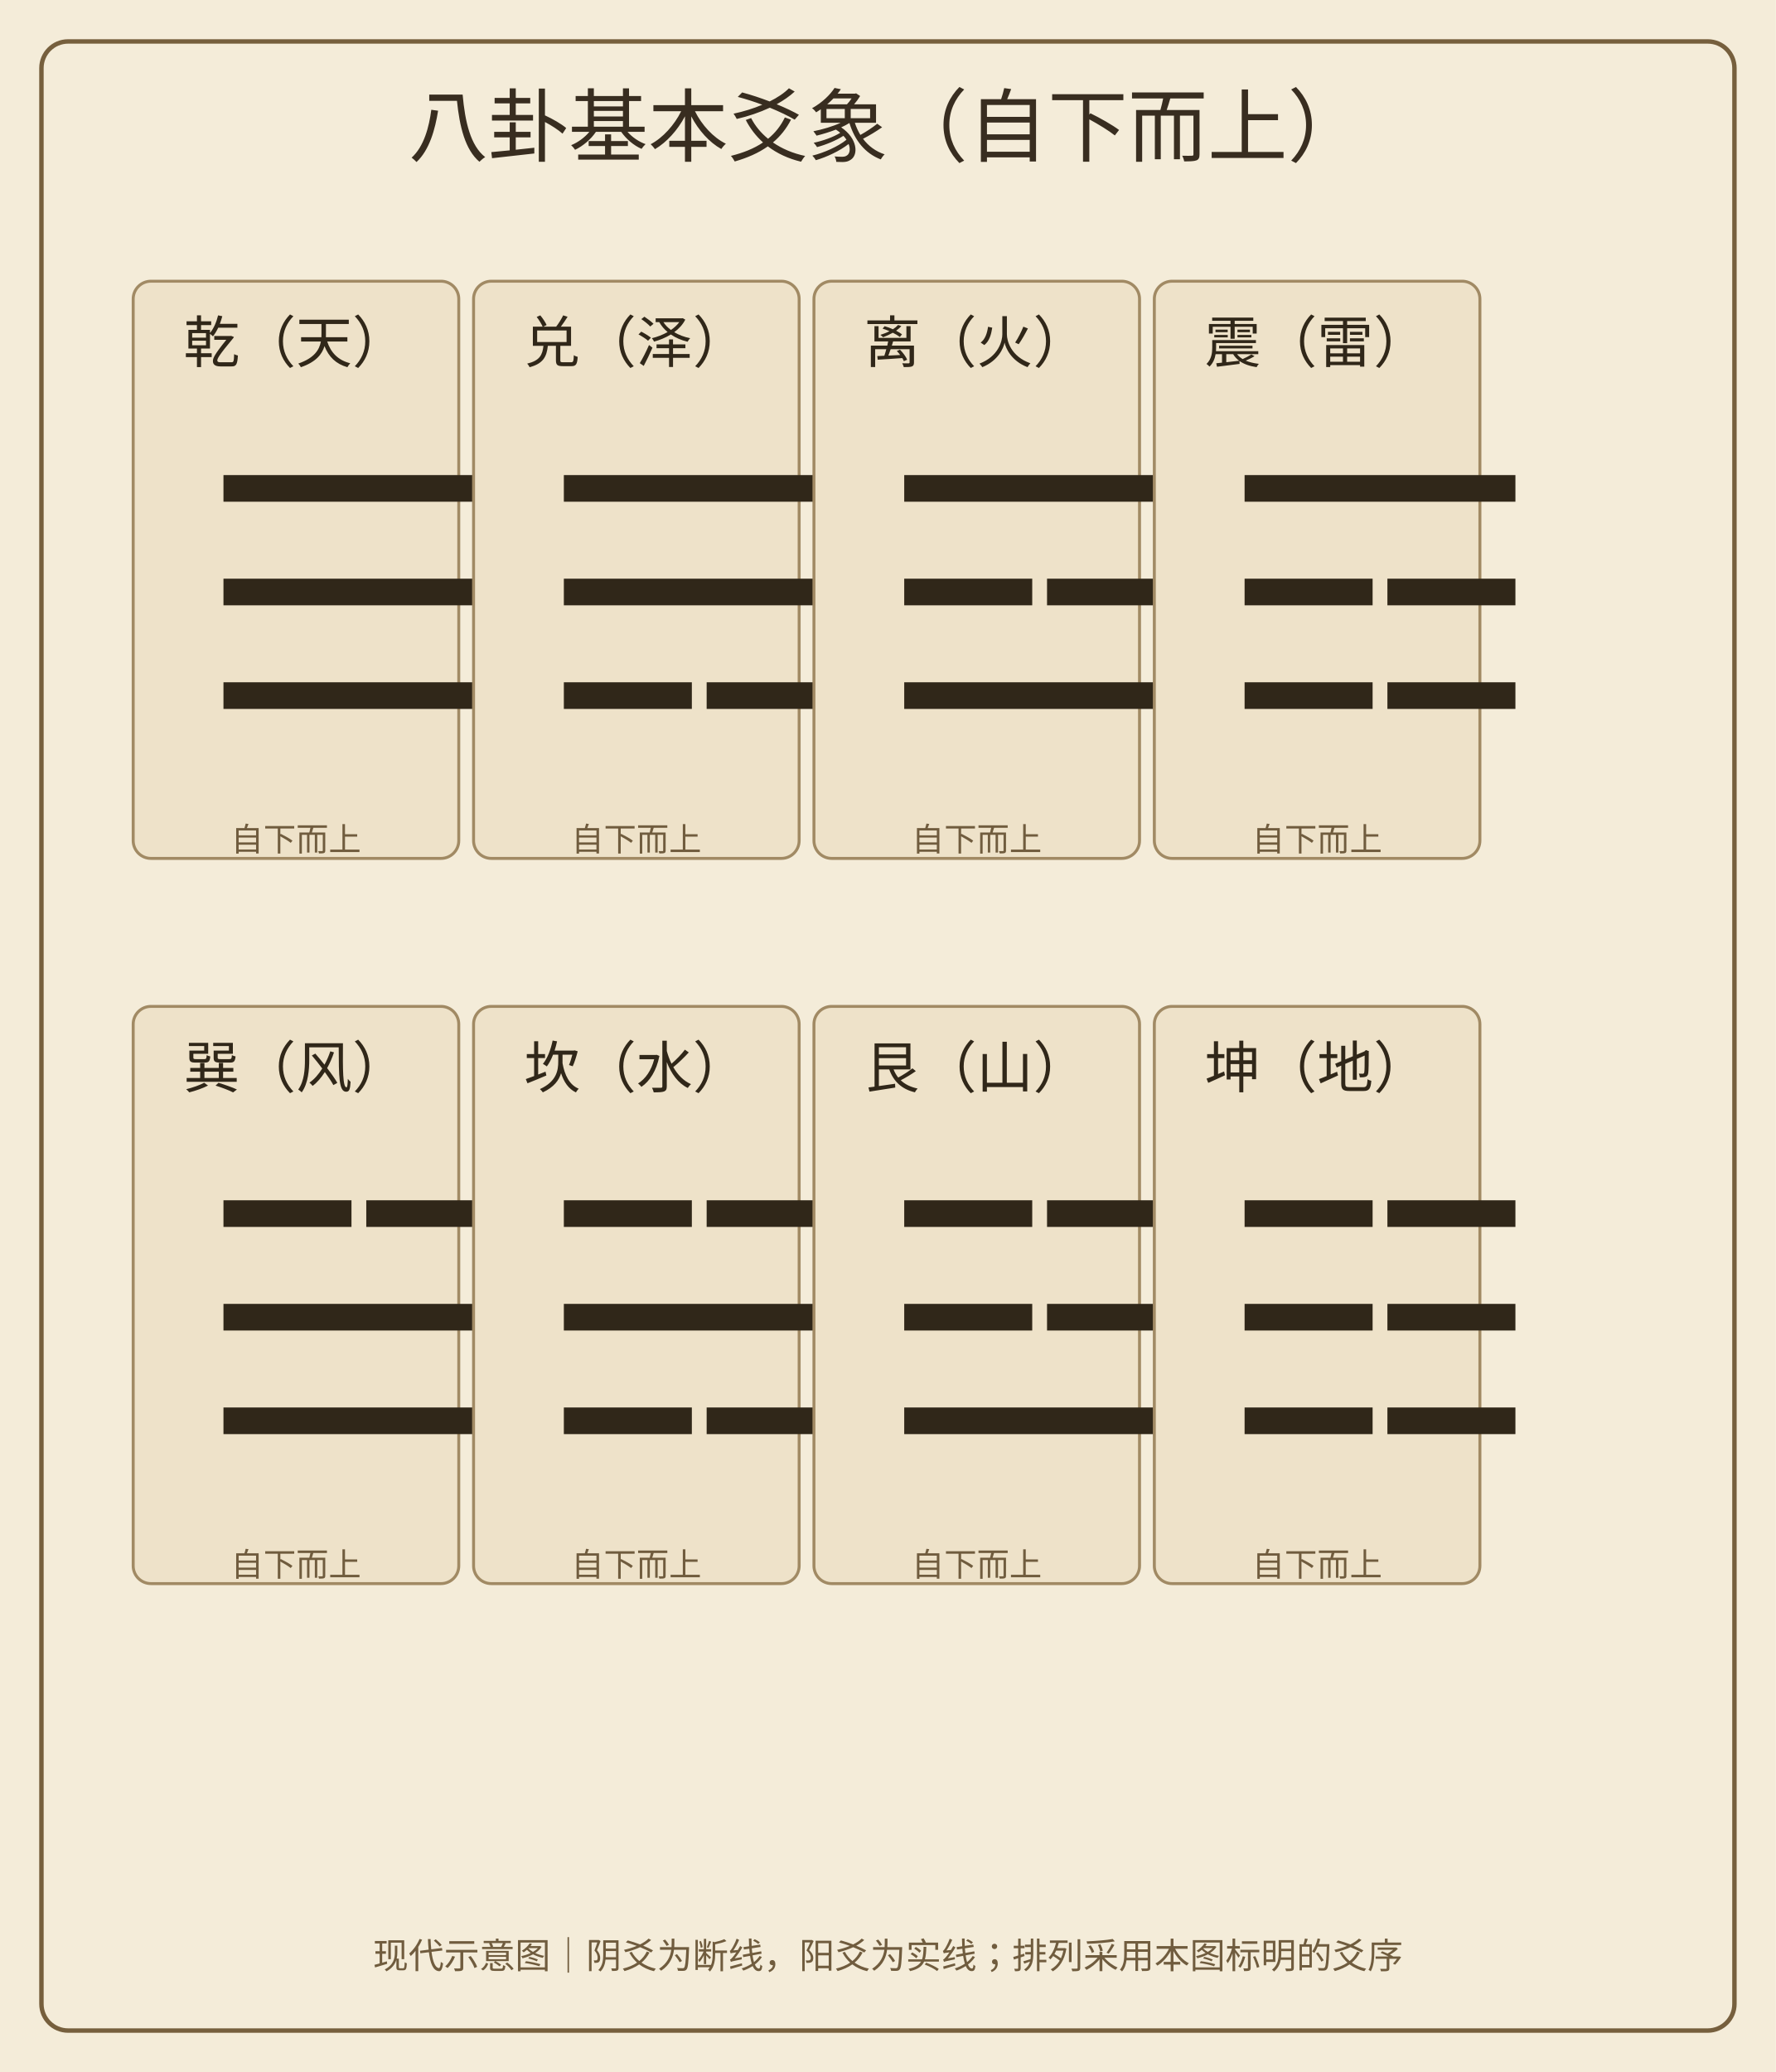
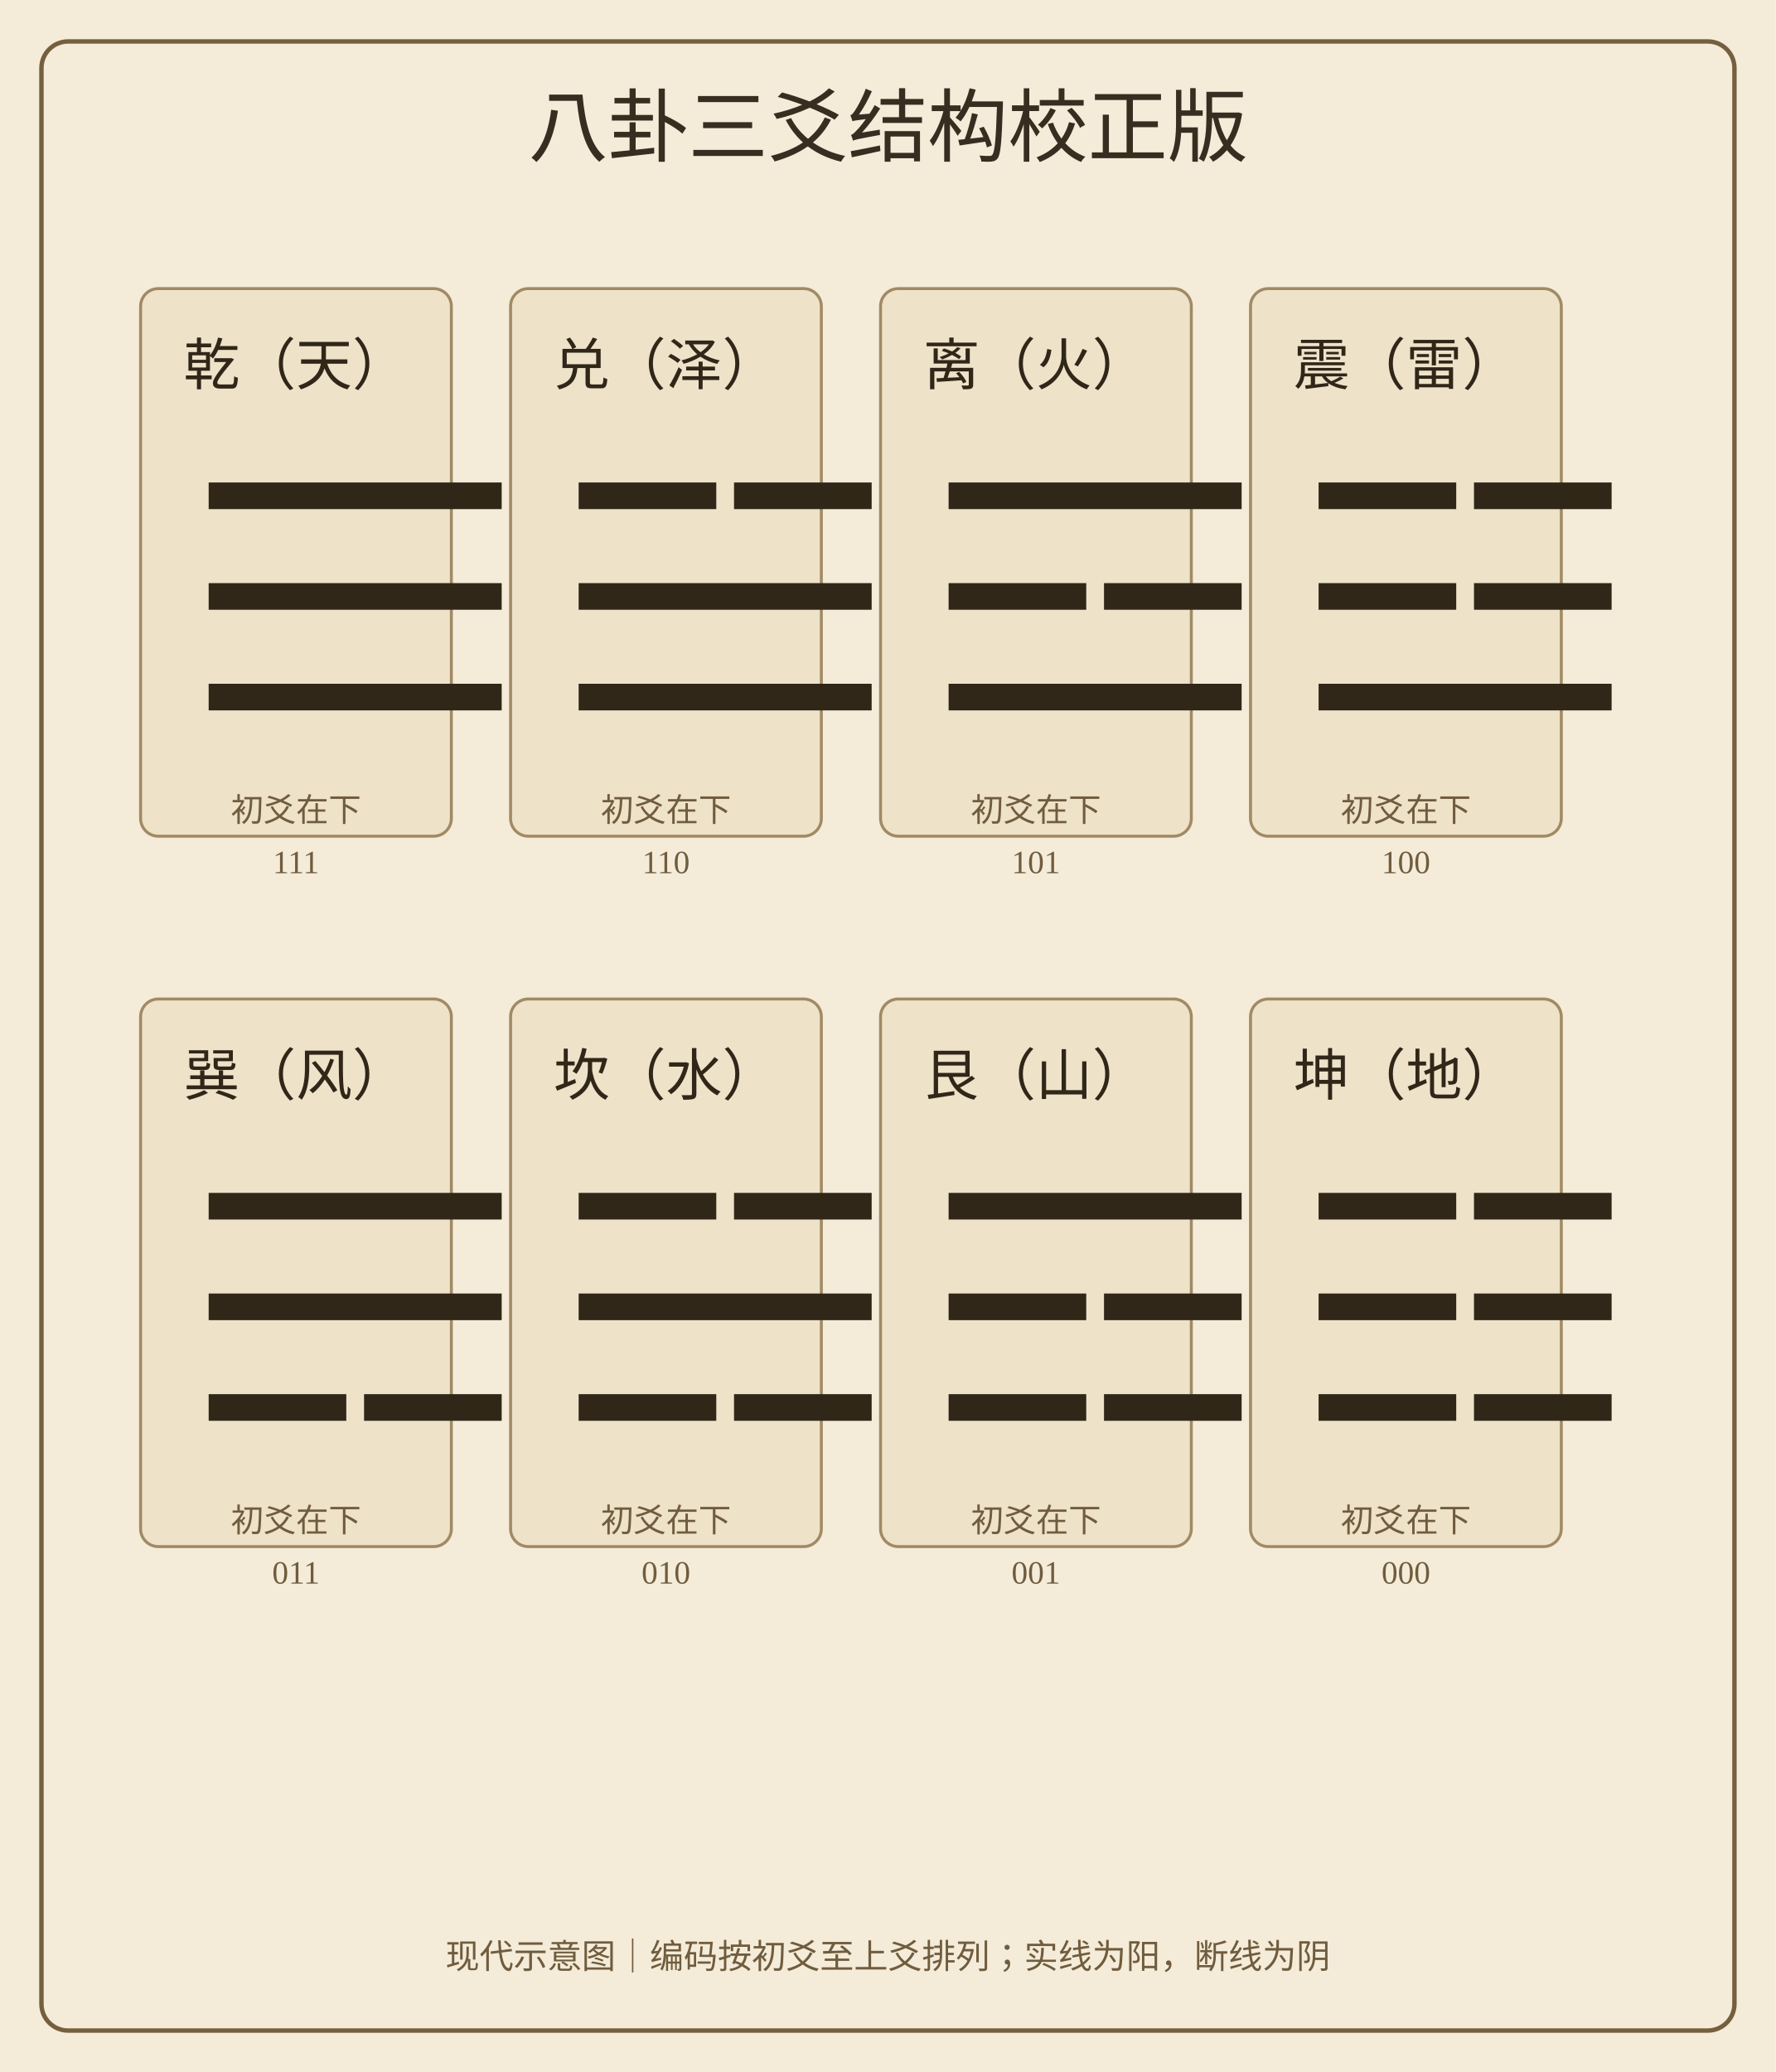
<svg xmlns="http://www.w3.org/2000/svg" width="1200" height="1400" viewBox="0 0 1200 1400">
  <rect width="1200" height="1400" fill="#f4ecd9" />
  <rect x="28" y="28" width="1144" height="1344" rx="18" fill="none" stroke="#765f3d" stroke-width="3" />
-   <text x="600" y="105" text-anchor="middle" font-size="54" fill="#382d20" font-family="serif">八卦基本爻象（自下而上）</text>
-   <g>
-     <rect x="90" y="190" width="220" height="390" rx="12" fill="#eee2c9" stroke="#a18a64" stroke-width="2" />
-     <text x="200" y="245" text-anchor="middle" font-size="38" fill="#302719" font-family="serif">乾（天）</text>
-     <path d="M160 330h165" stroke="#302719" stroke-width="18" stroke-linecap="square" />
-     <path d="M160 400h165" stroke="#302719" stroke-width="18" stroke-linecap="square" />
-     <path d="M160 470h165" stroke="#302719" stroke-width="18" stroke-linecap="square" />
-     <text x="200" y="575" text-anchor="middle" font-size="22" fill="#705c3e" font-family="sans-serif">自下而上</text>
-   </g>
-   <g>
-     <rect x="320" y="190" width="220" height="390" rx="12" fill="#eee2c9" stroke="#a18a64" stroke-width="2" />
-     <text x="430" y="245" text-anchor="middle" font-size="38" fill="#302719" font-family="serif">兑（泽）</text>
-     <path d="M390 330h165" stroke="#302719" stroke-width="18" stroke-linecap="square" />
-     <path d="M390 400h165" stroke="#302719" stroke-width="18" stroke-linecap="square" />
-     <path d="M390 470h68.5 M486.5 470h68.5" stroke="#302719" stroke-width="18" stroke-linecap="square" />
-     <text x="430" y="575" text-anchor="middle" font-size="22" fill="#705c3e" font-family="sans-serif">自下而上</text>
-   </g>
-   <g>
-     <rect x="550" y="190" width="220" height="390" rx="12" fill="#eee2c9" stroke="#a18a64" stroke-width="2" />
-     <text x="660" y="245" text-anchor="middle" font-size="38" fill="#302719" font-family="serif">离（火）</text>
-     <path d="M620 330h165" stroke="#302719" stroke-width="18" stroke-linecap="square" />
-     <path d="M620 400h68.5 M716.5 400h68.5" stroke="#302719" stroke-width="18" stroke-linecap="square" />
-     <path d="M620 470h165" stroke="#302719" stroke-width="18" stroke-linecap="square" />
-     <text x="660" y="575" text-anchor="middle" font-size="22" fill="#705c3e" font-family="sans-serif">自下而上</text>
-   </g>
-   <g>
-     <rect x="780" y="190" width="220" height="390" rx="12" fill="#eee2c9" stroke="#a18a64" stroke-width="2" />
-     <text x="890" y="245" text-anchor="middle" font-size="38" fill="#302719" font-family="serif">震（雷）</text>
-     <path d="M850 330h165" stroke="#302719" stroke-width="18" stroke-linecap="square" />
-     <path d="M850 400h68.5 M946.5 400h68.5" stroke="#302719" stroke-width="18" stroke-linecap="square" />
-     <path d="M850 470h68.5 M946.5 470h68.5" stroke="#302719" stroke-width="18" stroke-linecap="square" />
-     <text x="890" y="575" text-anchor="middle" font-size="22" fill="#705c3e" font-family="sans-serif">自下而上</text>
-   </g>
-   <g>
-     <rect x="90" y="680" width="220" height="390" rx="12" fill="#eee2c9" stroke="#a18a64" stroke-width="2" />
-     <text x="200" y="735" text-anchor="middle" font-size="38" fill="#302719" font-family="serif">巽（风）</text>
-     <path d="M160 820h68.5 M256.5 820h68.5" stroke="#302719" stroke-width="18" stroke-linecap="square" />
-     <path d="M160 890h165" stroke="#302719" stroke-width="18" stroke-linecap="square" />
-     <path d="M160 960h165" stroke="#302719" stroke-width="18" stroke-linecap="square" />
-     <text x="200" y="1065" text-anchor="middle" font-size="22" fill="#705c3e" font-family="sans-serif">自下而上</text>
-   </g>
-   <g>
-     <rect x="320" y="680" width="220" height="390" rx="12" fill="#eee2c9" stroke="#a18a64" stroke-width="2" />
-     <text x="430" y="735" text-anchor="middle" font-size="38" fill="#302719" font-family="serif">坎（水）</text>
-     <path d="M390 820h68.5 M486.5 820h68.5" stroke="#302719" stroke-width="18" stroke-linecap="square" />
-     <path d="M390 890h165" stroke="#302719" stroke-width="18" stroke-linecap="square" />
-     <path d="M390 960h68.5 M486.5 960h68.5" stroke="#302719" stroke-width="18" stroke-linecap="square" />
-     <text x="430" y="1065" text-anchor="middle" font-size="22" fill="#705c3e" font-family="sans-serif">自下而上</text>
-   </g>
-   <g>
-     <rect x="550" y="680" width="220" height="390" rx="12" fill="#eee2c9" stroke="#a18a64" stroke-width="2" />
-     <text x="660" y="735" text-anchor="middle" font-size="38" fill="#302719" font-family="serif">艮（山）</text>
-     <path d="M620 820h68.5 M716.5 820h68.5" stroke="#302719" stroke-width="18" stroke-linecap="square" />
-     <path d="M620 890h68.5 M716.5 890h68.5" stroke="#302719" stroke-width="18" stroke-linecap="square" />
-     <path d="M620 960h165" stroke="#302719" stroke-width="18" stroke-linecap="square" />
-     <text x="660" y="1065" text-anchor="middle" font-size="22" fill="#705c3e" font-family="sans-serif">自下而上</text>
-   </g>
-   <g>
-     <rect x="780" y="680" width="220" height="390" rx="12" fill="#eee2c9" stroke="#a18a64" stroke-width="2" />
-     <text x="890" y="735" text-anchor="middle" font-size="38" fill="#302719" font-family="serif">坤（地）</text>
-     <path d="M850 820h68.5 M946.5 820h68.5" stroke="#302719" stroke-width="18" stroke-linecap="square" />
-     <path d="M850 890h68.5 M946.5 890h68.5" stroke="#302719" stroke-width="18" stroke-linecap="square" />
-     <path d="M850 960h68.5 M946.5 960h68.5" stroke="#302719" stroke-width="18" stroke-linecap="square" />
-     <text x="890" y="1065" text-anchor="middle" font-size="22" fill="#705c3e" font-family="sans-serif">自下而上</text>
-   </g>
-   <text x="600" y="1330" text-anchor="middle" font-size="24" fill="#705c3e" font-family="sans-serif">现代示意图｜阴爻为断线，阳爻为实线；排列采用本图标明的爻序</text>
+   <text x="600" y="105" text-anchor="middle" font-size="54" fill="#382d20" font-family="serif">八卦三爻结构校正版</text>
+   <rect x="95" y="195" width="210" height="370" rx="12" fill="#eee2c9" stroke="#a18a64" stroke-width="2" />
+   <text x="200" y="260" text-anchor="middle" font-size="38" fill="#302719" font-family="serif">乾（天）</text>
+   <path d="M150 335h180" stroke="#302719" stroke-width="18" stroke-linecap="square" />
+   <path d="M150 403h180" stroke="#302719" stroke-width="18" stroke-linecap="square" />
+   <path d="M150 471h180" stroke="#302719" stroke-width="18" stroke-linecap="square" />
+   <text x="200" y="555" text-anchor="middle" font-size="22" fill="#705c3e">初爻在下</text>
+   <text x="200" y="590" text-anchor="middle" font-size="22" fill="#705c3e">111</text>
+   <rect x="345" y="195" width="210" height="370" rx="12" fill="#eee2c9" stroke="#a18a64" stroke-width="2" />
+   <text x="450" y="260" text-anchor="middle" font-size="38" fill="#302719" font-family="serif">兑（泽）</text>
+   <path d="M400 335h75 M505 335h75" stroke="#302719" stroke-width="18" stroke-linecap="square" />
+   <path d="M400 403h180" stroke="#302719" stroke-width="18" stroke-linecap="square" />
+   <path d="M400 471h180" stroke="#302719" stroke-width="18" stroke-linecap="square" />
+   <text x="450" y="555" text-anchor="middle" font-size="22" fill="#705c3e">初爻在下</text>
+   <text x="450" y="590" text-anchor="middle" font-size="22" fill="#705c3e">110</text>
+   <rect x="595" y="195" width="210" height="370" rx="12" fill="#eee2c9" stroke="#a18a64" stroke-width="2" />
+   <text x="700" y="260" text-anchor="middle" font-size="38" fill="#302719" font-family="serif">离（火）</text>
+   <path d="M650 335h180" stroke="#302719" stroke-width="18" stroke-linecap="square" />
+   <path d="M650 403h75 M755 403h75" stroke="#302719" stroke-width="18" stroke-linecap="square" />
+   <path d="M650 471h180" stroke="#302719" stroke-width="18" stroke-linecap="square" />
+   <text x="700" y="555" text-anchor="middle" font-size="22" fill="#705c3e">初爻在下</text>
+   <text x="700" y="590" text-anchor="middle" font-size="22" fill="#705c3e">101</text>
+   <rect x="845" y="195" width="210" height="370" rx="12" fill="#eee2c9" stroke="#a18a64" stroke-width="2" />
+   <text x="950" y="260" text-anchor="middle" font-size="38" fill="#302719" font-family="serif">震（雷）</text>
+   <path d="M900 335h75 M1005 335h75" stroke="#302719" stroke-width="18" stroke-linecap="square" />
+   <path d="M900 403h75 M1005 403h75" stroke="#302719" stroke-width="18" stroke-linecap="square" />
+   <path d="M900 471h180" stroke="#302719" stroke-width="18" stroke-linecap="square" />
+   <text x="950" y="555" text-anchor="middle" font-size="22" fill="#705c3e">初爻在下</text>
+   <text x="950" y="590" text-anchor="middle" font-size="22" fill="#705c3e">100</text>
+   <rect x="95" y="675" width="210" height="370" rx="12" fill="#eee2c9" stroke="#a18a64" stroke-width="2" />
+   <text x="200" y="740" text-anchor="middle" font-size="38" fill="#302719" font-family="serif">巽（风）</text>
+   <path d="M150 815h180" stroke="#302719" stroke-width="18" stroke-linecap="square" />
+   <path d="M150 883h180" stroke="#302719" stroke-width="18" stroke-linecap="square" />
+   <path d="M150 951h75 M255 951h75" stroke="#302719" stroke-width="18" stroke-linecap="square" />
+   <text x="200" y="1035" text-anchor="middle" font-size="22" fill="#705c3e">初爻在下</text>
+   <text x="200" y="1070" text-anchor="middle" font-size="22" fill="#705c3e">011</text>
+   <rect x="345" y="675" width="210" height="370" rx="12" fill="#eee2c9" stroke="#a18a64" stroke-width="2" />
+   <text x="450" y="740" text-anchor="middle" font-size="38" fill="#302719" font-family="serif">坎（水）</text>
+   <path d="M400 815h75 M505 815h75" stroke="#302719" stroke-width="18" stroke-linecap="square" />
+   <path d="M400 883h180" stroke="#302719" stroke-width="18" stroke-linecap="square" />
+   <path d="M400 951h75 M505 951h75" stroke="#302719" stroke-width="18" stroke-linecap="square" />
+   <text x="450" y="1035" text-anchor="middle" font-size="22" fill="#705c3e">初爻在下</text>
+   <text x="450" y="1070" text-anchor="middle" font-size="22" fill="#705c3e">010</text>
+   <rect x="595" y="675" width="210" height="370" rx="12" fill="#eee2c9" stroke="#a18a64" stroke-width="2" />
+   <text x="700" y="740" text-anchor="middle" font-size="38" fill="#302719" font-family="serif">艮（山）</text>
+   <path d="M650 815h180" stroke="#302719" stroke-width="18" stroke-linecap="square" />
+   <path d="M650 883h75 M755 883h75" stroke="#302719" stroke-width="18" stroke-linecap="square" />
+   <path d="M650 951h75 M755 951h75" stroke="#302719" stroke-width="18" stroke-linecap="square" />
+   <text x="700" y="1035" text-anchor="middle" font-size="22" fill="#705c3e">初爻在下</text>
+   <text x="700" y="1070" text-anchor="middle" font-size="22" fill="#705c3e">001</text>
+   <rect x="845" y="675" width="210" height="370" rx="12" fill="#eee2c9" stroke="#a18a64" stroke-width="2" />
+   <text x="950" y="740" text-anchor="middle" font-size="38" fill="#302719" font-family="serif">坤（地）</text>
+   <path d="M900 815h75 M1005 815h75" stroke="#302719" stroke-width="18" stroke-linecap="square" />
+   <path d="M900 883h75 M1005 883h75" stroke="#302719" stroke-width="18" stroke-linecap="square" />
+   <path d="M900 951h75 M1005 951h75" stroke="#302719" stroke-width="18" stroke-linecap="square" />
+   <text x="950" y="1035" text-anchor="middle" font-size="22" fill="#705c3e">初爻在下</text>
+   <text x="950" y="1070" text-anchor="middle" font-size="22" fill="#705c3e">000</text>
+   <text x="600" y="1330" text-anchor="middle" font-size="23" fill="#705c3e" font-family="sans-serif">现代示意图｜编码按初爻至上爻排列；实线为阳，断线为阴</text>
</svg>
